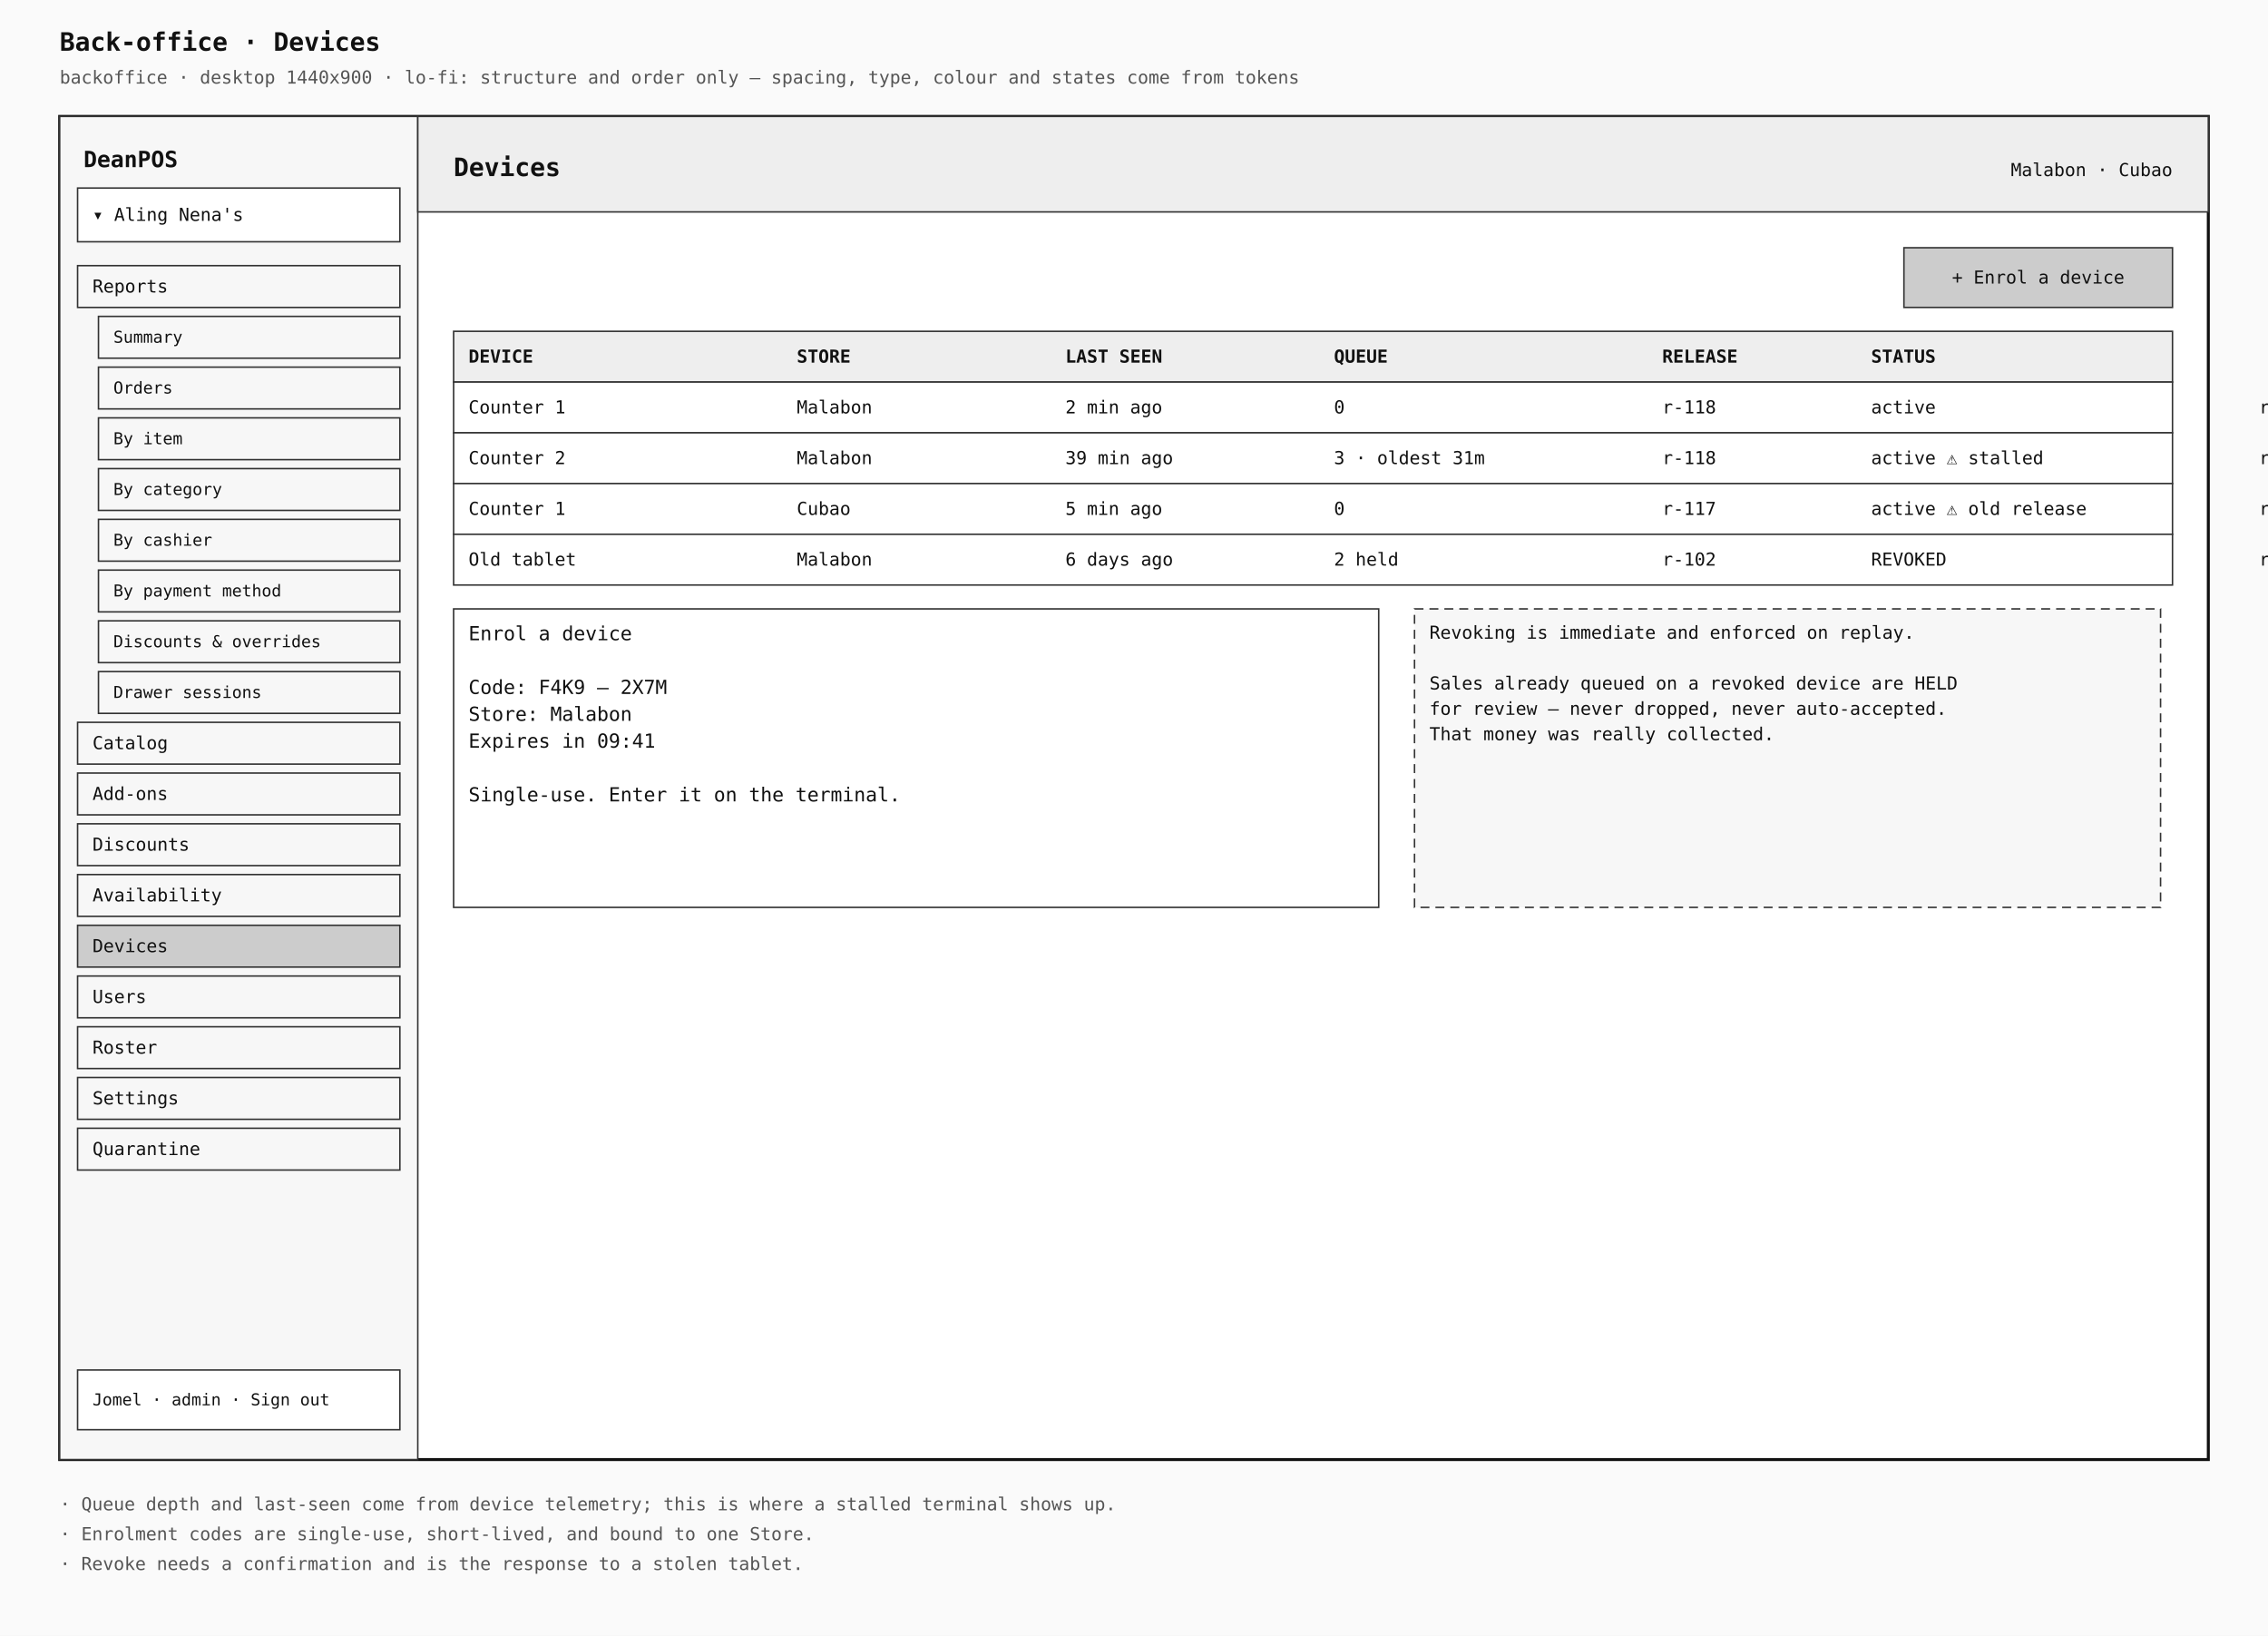
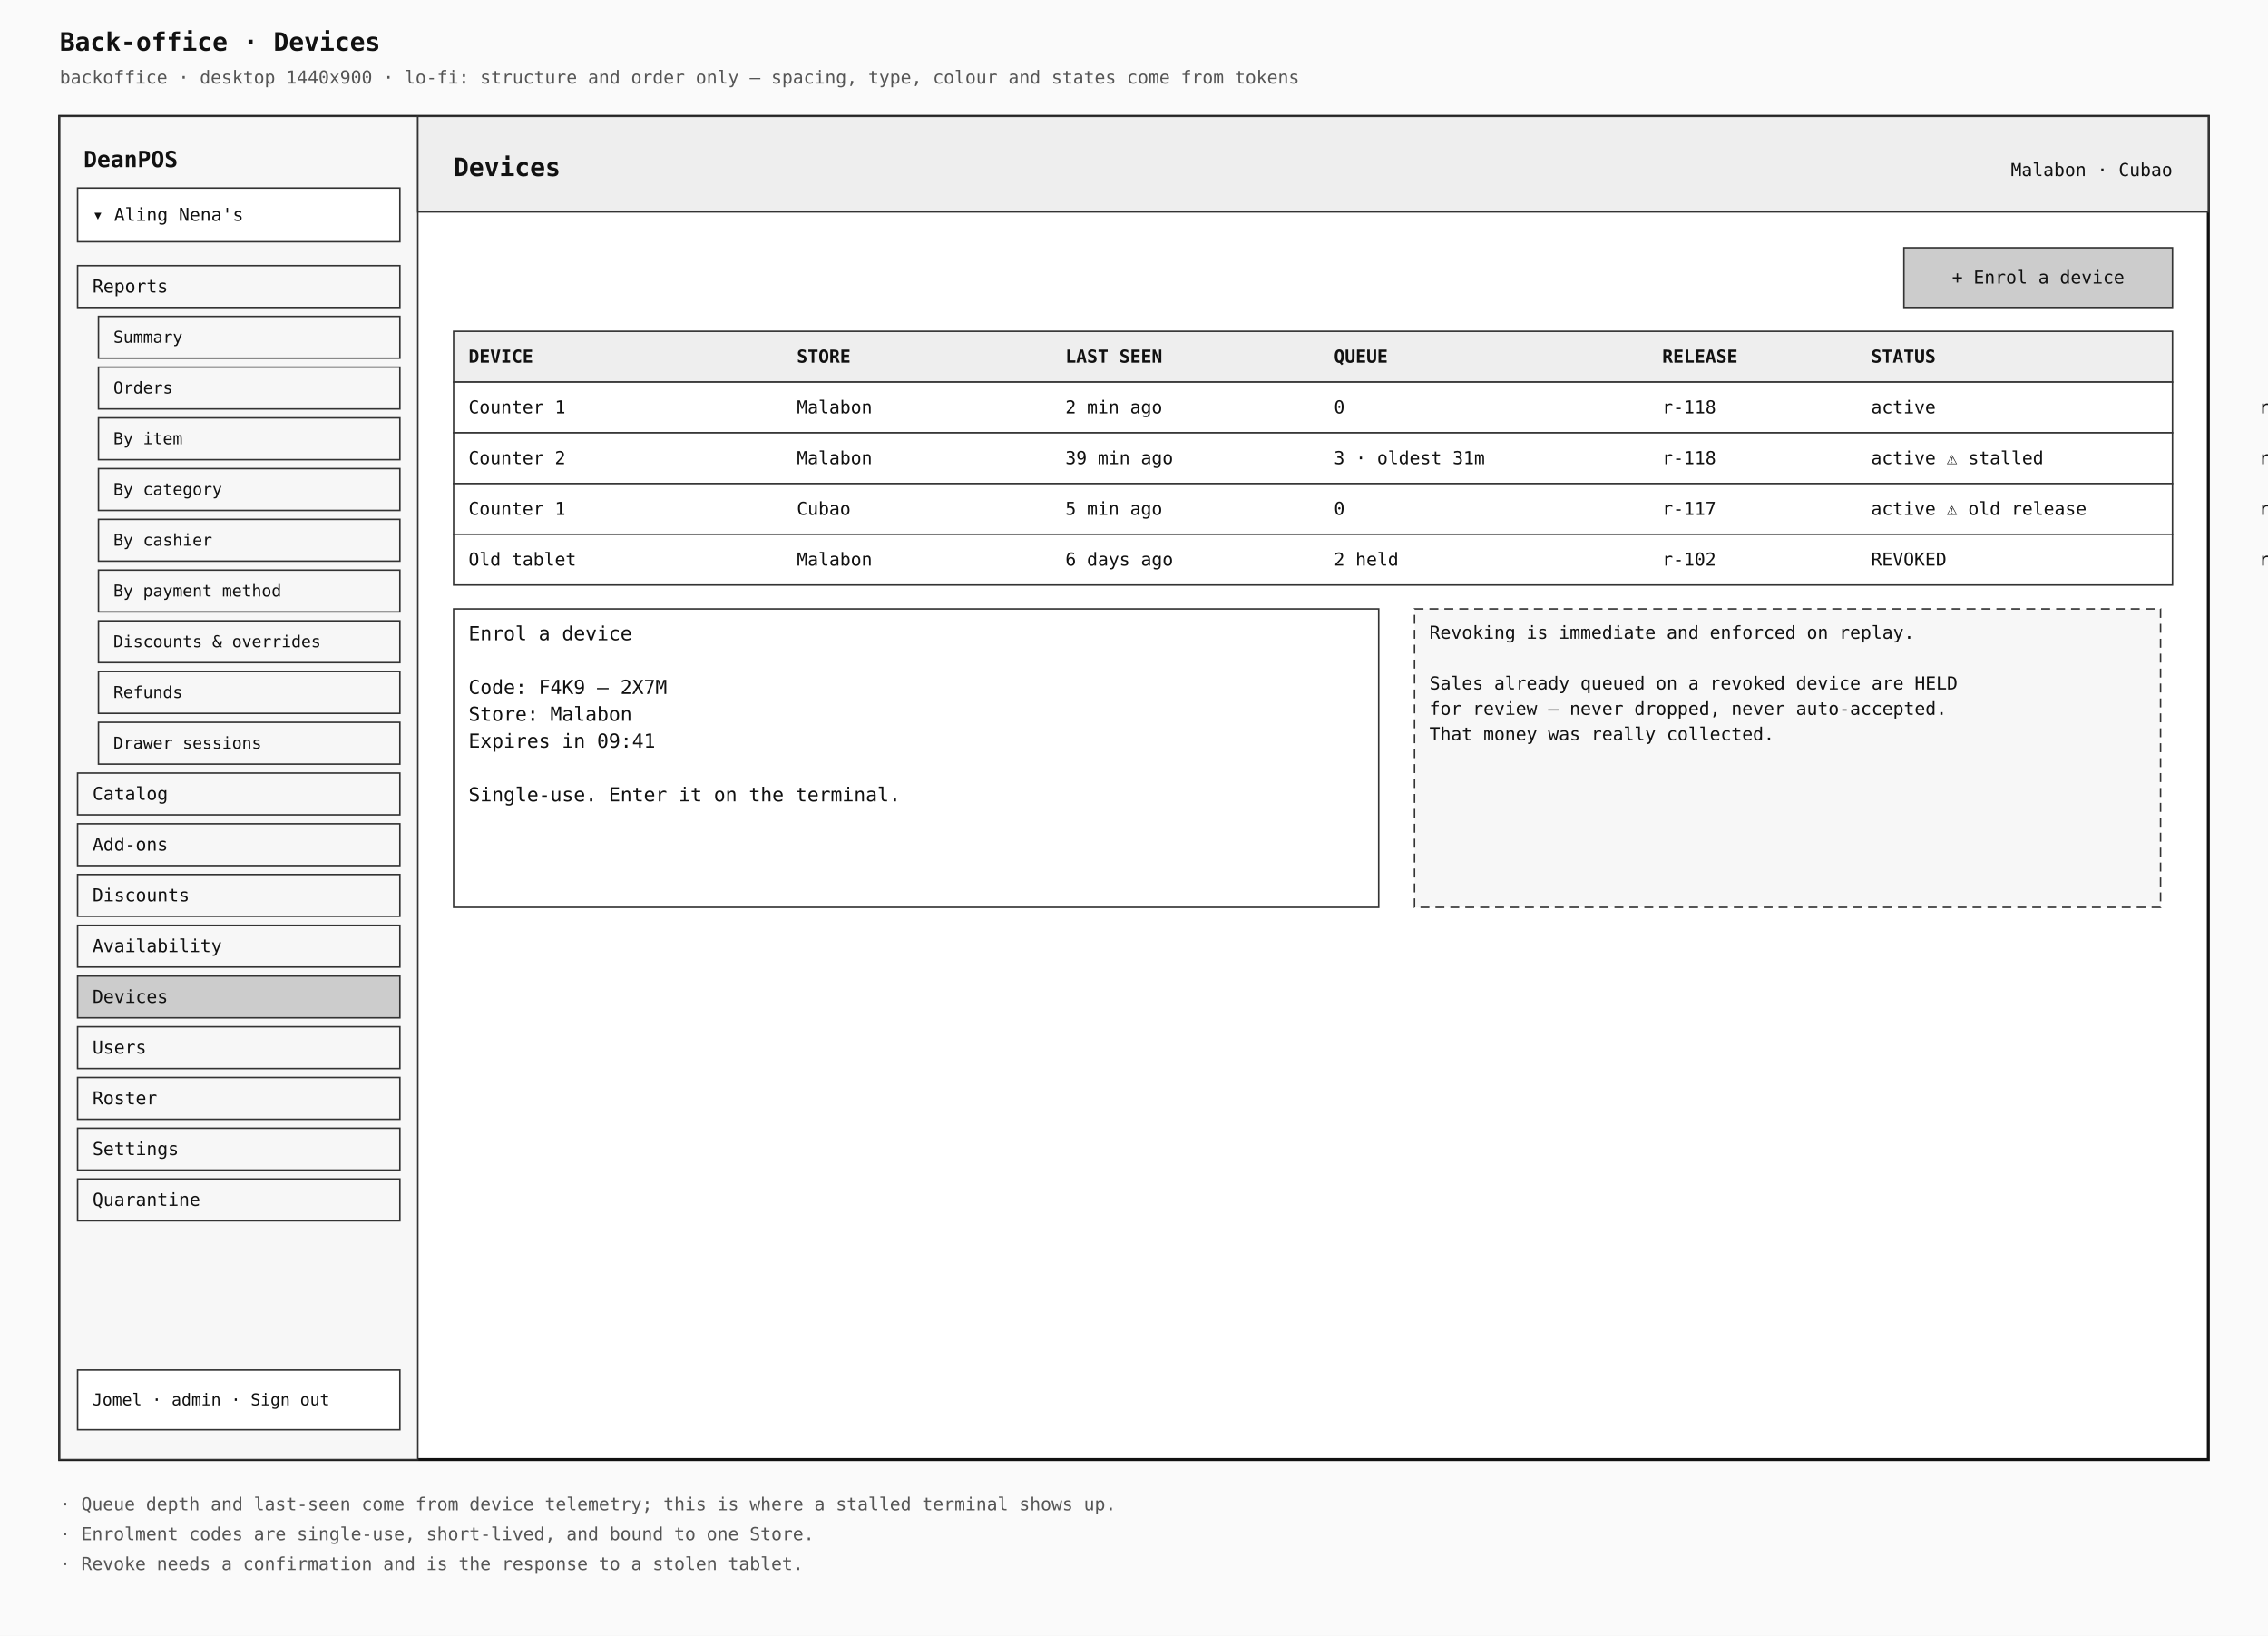
<svg xmlns="http://www.w3.org/2000/svg" width="1520" height="1096" viewBox="0 0 1520 1096" font-family="ui-monospace, SFMono-Regular, Menlo, monospace">
  <rect width="1520" height="1096" fill="#fafafa" />
  <text x="40" y="34" font-size="17" font-weight="bold" fill="#111">Back-office · Devices</text>
  <text x="40" y="56" font-size="12" fill="#555">backoffice · desktop 1440x900 · lo-fi: structure and order only — spacing, type, colour and states come from tokens</text>
  <g transform="translate(40,78)">
    <rect x="0" y="0" width="1440" height="900" fill="#ffffff" stroke="#111" stroke-width="2" />
    <rect x="0" y="0" width="240" height="900" rx="0" fill="#f7f7f7" stroke="#333" stroke-width="1" />
    <text x="16" y="34" font-size="15" text-anchor="start" font-weight="bold" fill="#111">DeanPOS</text>
    <rect x="12" y="48" width="216" height="36" rx="0" fill="#ffffff" stroke="#333" stroke-width="1" />
    <text x="22" y="70.0" font-size="12" fill="#111">▾  Aling Nena's</text>
    <rect x="12" y="100" width="216" height="28" rx="0" fill="#f7f7f7" stroke="#333" stroke-width="1" />
    <text x="22" y="118.0" font-size="12" fill="#111">Reports</text>
    <rect x="26" y="134" width="202" height="28" rx="0" fill="#f7f7f7" stroke="#333" stroke-width="1" />
    <text x="36" y="151.667" font-size="11" fill="#111">Summary</text>
    <rect x="26" y="168" width="202" height="28" rx="0" fill="#f7f7f7" stroke="#333" stroke-width="1" />
    <text x="36" y="185.667" font-size="11" fill="#111">Orders</text>
    <rect x="26" y="202" width="202" height="28" rx="0" fill="#f7f7f7" stroke="#333" stroke-width="1" />
    <text x="36" y="219.667" font-size="11" fill="#111">By item</text>
    <rect x="26" y="236" width="202" height="28" rx="0" fill="#f7f7f7" stroke="#333" stroke-width="1" />
    <text x="36" y="253.667" font-size="11" fill="#111">By category</text>
    <rect x="26" y="270" width="202" height="28" rx="0" fill="#f7f7f7" stroke="#333" stroke-width="1" />
    <text x="36" y="287.667" font-size="11" fill="#111">By cashier</text>
    <rect x="26" y="304" width="202" height="28" rx="0" fill="#f7f7f7" stroke="#333" stroke-width="1" />
    <text x="36" y="321.667" font-size="11" fill="#111">By payment method</text>
    <rect x="26" y="338" width="202" height="28" rx="0" fill="#f7f7f7" stroke="#333" stroke-width="1" />
    <text x="36" y="355.667" font-size="11" fill="#111">Discounts &amp; overrides</text>
    <rect x="26" y="372" width="202" height="28" rx="0" fill="#f7f7f7" stroke="#333" stroke-width="1" />
-     <text x="36" y="389.667" font-size="11" fill="#111">Drawer sessions</text>
-     <rect x="12" y="406" width="216" height="28" rx="0" fill="#f7f7f7" stroke="#333" stroke-width="1" />
-     <text x="22" y="424.0" font-size="12" fill="#111">Catalog</text>
+     <text x="36" y="389.667" font-size="11" fill="#111">Refunds</text>
+     <rect x="26" y="406" width="202" height="28" rx="0" fill="#f7f7f7" stroke="#333" stroke-width="1" />
+     <text x="36" y="423.667" font-size="11" fill="#111">Drawer sessions</text>
    <rect x="12" y="440" width="216" height="28" rx="0" fill="#f7f7f7" stroke="#333" stroke-width="1" />
-     <text x="22" y="458.0" font-size="12" fill="#111">Add-ons</text>
+     <text x="22" y="458.0" font-size="12" fill="#111">Catalog</text>
    <rect x="12" y="474" width="216" height="28" rx="0" fill="#f7f7f7" stroke="#333" stroke-width="1" />
-     <text x="22" y="492.0" font-size="12" fill="#111">Discounts</text>
+     <text x="22" y="492.0" font-size="12" fill="#111">Add-ons</text>
    <rect x="12" y="508" width="216" height="28" rx="0" fill="#f7f7f7" stroke="#333" stroke-width="1" />
-     <text x="22" y="526.0" font-size="12" fill="#111">Availability</text>
-     <rect x="12" y="542" width="216" height="28" rx="0" fill="#cccccc" stroke="#333" stroke-width="1" />
-     <text x="22" y="560.0" font-size="12" fill="#111">Devices</text>
-     <rect x="12" y="576" width="216" height="28" rx="0" fill="#f7f7f7" stroke="#333" stroke-width="1" />
-     <text x="22" y="594.0" font-size="12" fill="#111">Users</text>
+     <text x="22" y="526.0" font-size="12" fill="#111">Discounts</text>
+     <rect x="12" y="542" width="216" height="28" rx="0" fill="#f7f7f7" stroke="#333" stroke-width="1" />
+     <text x="22" y="560.0" font-size="12" fill="#111">Availability</text>
+     <rect x="12" y="576" width="216" height="28" rx="0" fill="#cccccc" stroke="#333" stroke-width="1" />
+     <text x="22" y="594.0" font-size="12" fill="#111">Devices</text>
    <rect x="12" y="610" width="216" height="28" rx="0" fill="#f7f7f7" stroke="#333" stroke-width="1" />
-     <text x="22" y="628.0" font-size="12" fill="#111">Roster</text>
+     <text x="22" y="628.0" font-size="12" fill="#111">Users</text>
    <rect x="12" y="644" width="216" height="28" rx="0" fill="#f7f7f7" stroke="#333" stroke-width="1" />
-     <text x="22" y="662.0" font-size="12" fill="#111">Settings</text>
+     <text x="22" y="662.0" font-size="12" fill="#111">Roster</text>
    <rect x="12" y="678" width="216" height="28" rx="0" fill="#f7f7f7" stroke="#333" stroke-width="1" />
-     <text x="22" y="696.0" font-size="12" fill="#111">Quarantine</text>
+     <text x="22" y="696.0" font-size="12" fill="#111">Settings</text>
+     <rect x="12" y="712" width="216" height="28" rx="0" fill="#f7f7f7" stroke="#333" stroke-width="1" />
+     <text x="22" y="730.0" font-size="12" fill="#111">Quarantine</text>
    <rect x="12" y="840" width="216" height="40" rx="0" fill="#ffffff" stroke="#333" stroke-width="1" />
    <text x="22" y="863.667" font-size="11" fill="#111">Jomel · admin  ·  Sign out</text>
    <rect x="240" y="0" width="1200" height="64" rx="0" fill="#eeeeee" stroke="#333" stroke-width="1" />
    <text x="264" y="40" font-size="17" text-anchor="start" font-weight="bold" fill="#111">Devices</text>
    <text x="1416" y="40" font-size="12" text-anchor="end" font-weight="normal" fill="#111">Malabon · Cubao</text>
    <rect x="1236" y="88" width="180" height="40" rx="0" fill="#cccccc" stroke="#333" stroke-width="1" />
    <text x="1326.0" y="112.0" font-size="12" text-anchor="middle" fill="#111">+ Enrol a device</text>
    <rect x="264" y="144" width="1152" height="34" rx="0" fill="#eeeeee" stroke="#333" stroke-width="1" />
    <text x="274" y="165.0" font-size="12" text-anchor="start" font-weight="bold" fill="#111">DEVICE</text>
    <text x="494" y="165.0" font-size="12" text-anchor="start" font-weight="bold" fill="#111">STORE</text>
    <text x="674" y="165.0" font-size="12" text-anchor="start" font-weight="bold" fill="#111">LAST SEEN</text>
    <text x="854" y="165.0" font-size="12" text-anchor="start" font-weight="bold" fill="#111">QUEUE</text>
    <text x="1074" y="165.0" font-size="12" text-anchor="start" font-weight="bold" fill="#111">RELEASE</text>
    <text x="1214" y="165.0" font-size="12" text-anchor="start" font-weight="bold" fill="#111">STATUS</text>
    <text x="1474" y="165.0" font-size="12" text-anchor="start" font-weight="bold" fill="#111" />
    <rect x="264" y="178" width="1152" height="34" rx="0" fill="#ffffff" stroke="#333" stroke-width="1" />
    <text x="274" y="199.0" font-size="12" text-anchor="start" font-weight="normal" fill="#111">Counter 1</text>
    <text x="494" y="199.0" font-size="12" text-anchor="start" font-weight="normal" fill="#111">Malabon</text>
    <text x="674" y="199.0" font-size="12" text-anchor="start" font-weight="normal" fill="#111">2 min ago</text>
    <text x="854" y="199.0" font-size="12" text-anchor="start" font-weight="normal" fill="#111">0</text>
    <text x="1074" y="199.0" font-size="12" text-anchor="start" font-weight="normal" fill="#111">r-118</text>
    <text x="1214" y="199.0" font-size="12" text-anchor="start" font-weight="normal" fill="#111">active</text>
    <text x="1474" y="199.0" font-size="12" text-anchor="start" font-weight="normal" fill="#111">rename  revoke</text>
    <rect x="264" y="212" width="1152" height="34" rx="0" fill="#ffffff" stroke="#333" stroke-width="1" />
    <text x="274" y="233.0" font-size="12" text-anchor="start" font-weight="normal" fill="#111">Counter 2</text>
    <text x="494" y="233.0" font-size="12" text-anchor="start" font-weight="normal" fill="#111">Malabon</text>
    <text x="674" y="233.0" font-size="12" text-anchor="start" font-weight="normal" fill="#111">39 min ago</text>
    <text x="854" y="233.0" font-size="12" text-anchor="start" font-weight="normal" fill="#111">3 · oldest 31m</text>
    <text x="1074" y="233.0" font-size="12" text-anchor="start" font-weight="normal" fill="#111">r-118</text>
    <text x="1214" y="233.0" font-size="12" text-anchor="start" font-weight="normal" fill="#111">active  ⚠ stalled</text>
    <text x="1474" y="233.0" font-size="12" text-anchor="start" font-weight="normal" fill="#111">rename  revoke</text>
    <rect x="264" y="246" width="1152" height="34" rx="0" fill="#ffffff" stroke="#333" stroke-width="1" />
    <text x="274" y="267.0" font-size="12" text-anchor="start" font-weight="normal" fill="#111">Counter 1</text>
    <text x="494" y="267.0" font-size="12" text-anchor="start" font-weight="normal" fill="#111">Cubao</text>
    <text x="674" y="267.0" font-size="12" text-anchor="start" font-weight="normal" fill="#111">5 min ago</text>
    <text x="854" y="267.0" font-size="12" text-anchor="start" font-weight="normal" fill="#111">0</text>
    <text x="1074" y="267.0" font-size="12" text-anchor="start" font-weight="normal" fill="#111">r-117</text>
    <text x="1214" y="267.0" font-size="12" text-anchor="start" font-weight="normal" fill="#111">active  ⚠ old release</text>
    <text x="1474" y="267.0" font-size="12" text-anchor="start" font-weight="normal" fill="#111">rename  revoke</text>
    <rect x="264" y="280" width="1152" height="34" rx="0" fill="#ffffff" stroke="#333" stroke-width="1" />
    <text x="274" y="301.0" font-size="12" text-anchor="start" font-weight="normal" fill="#111">Old tablet</text>
    <text x="494" y="301.0" font-size="12" text-anchor="start" font-weight="normal" fill="#111">Malabon</text>
    <text x="674" y="301.0" font-size="12" text-anchor="start" font-weight="normal" fill="#111">6 days ago</text>
    <text x="854" y="301.0" font-size="12" text-anchor="start" font-weight="normal" fill="#111">2 held</text>
    <text x="1074" y="301.0" font-size="12" text-anchor="start" font-weight="normal" fill="#111">r-102</text>
    <text x="1214" y="301.0" font-size="12" text-anchor="start" font-weight="normal" fill="#111">REVOKED</text>
    <text x="1474" y="301.0" font-size="12" text-anchor="start" font-weight="normal" fill="#111">review held</text>
    <rect x="264" y="330" width="620" height="200" rx="0" fill="#ffffff" stroke="#333" stroke-width="1" />
    <text x="274" y="351" font-size="13" fill="#111">Enrol a device</text>
    <text x="274" y="369" font-size="13" fill="#111" />
    <text x="274" y="387" font-size="13" fill="#111">Code:  F4K9 — 2X7M</text>
    <text x="274" y="405" font-size="13" fill="#111">Store: Malabon</text>
    <text x="274" y="423" font-size="13" fill="#111">Expires in 09:41</text>
    <text x="274" y="441" font-size="13" fill="#111" />
    <text x="274" y="459" font-size="13" fill="#111">Single-use. Enter it on the terminal.</text>
    <rect x="908" y="330" width="500" height="200" rx="0" fill="#f7f7f7" stroke="#333" stroke-width="1" stroke-dasharray="6 4" />
    <text x="918" y="350" font-size="12" fill="#111">Revoking is immediate and enforced on replay.</text>
    <text x="918" y="367" font-size="12" fill="#111" />
    <text x="918" y="384" font-size="12" fill="#111">Sales already queued on a revoked device are HELD</text>
    <text x="918" y="401" font-size="12" fill="#111">for review — never dropped, never auto-accepted.</text>
    <text x="918" y="418" font-size="12" fill="#111">That money was really collected.</text>
    <text x="0" y="934" font-size="12" fill="#555">· Queue depth and last-seen come from device telemetry; this is where a stalled terminal shows up.</text>
    <text x="0" y="954" font-size="12" fill="#555">· Enrolment codes are single-use, short-lived, and bound to one Store.</text>
    <text x="0" y="974" font-size="12" fill="#555">· Revoke needs a confirmation and is the response to a stolen tablet.</text>
  </g>
</svg>
